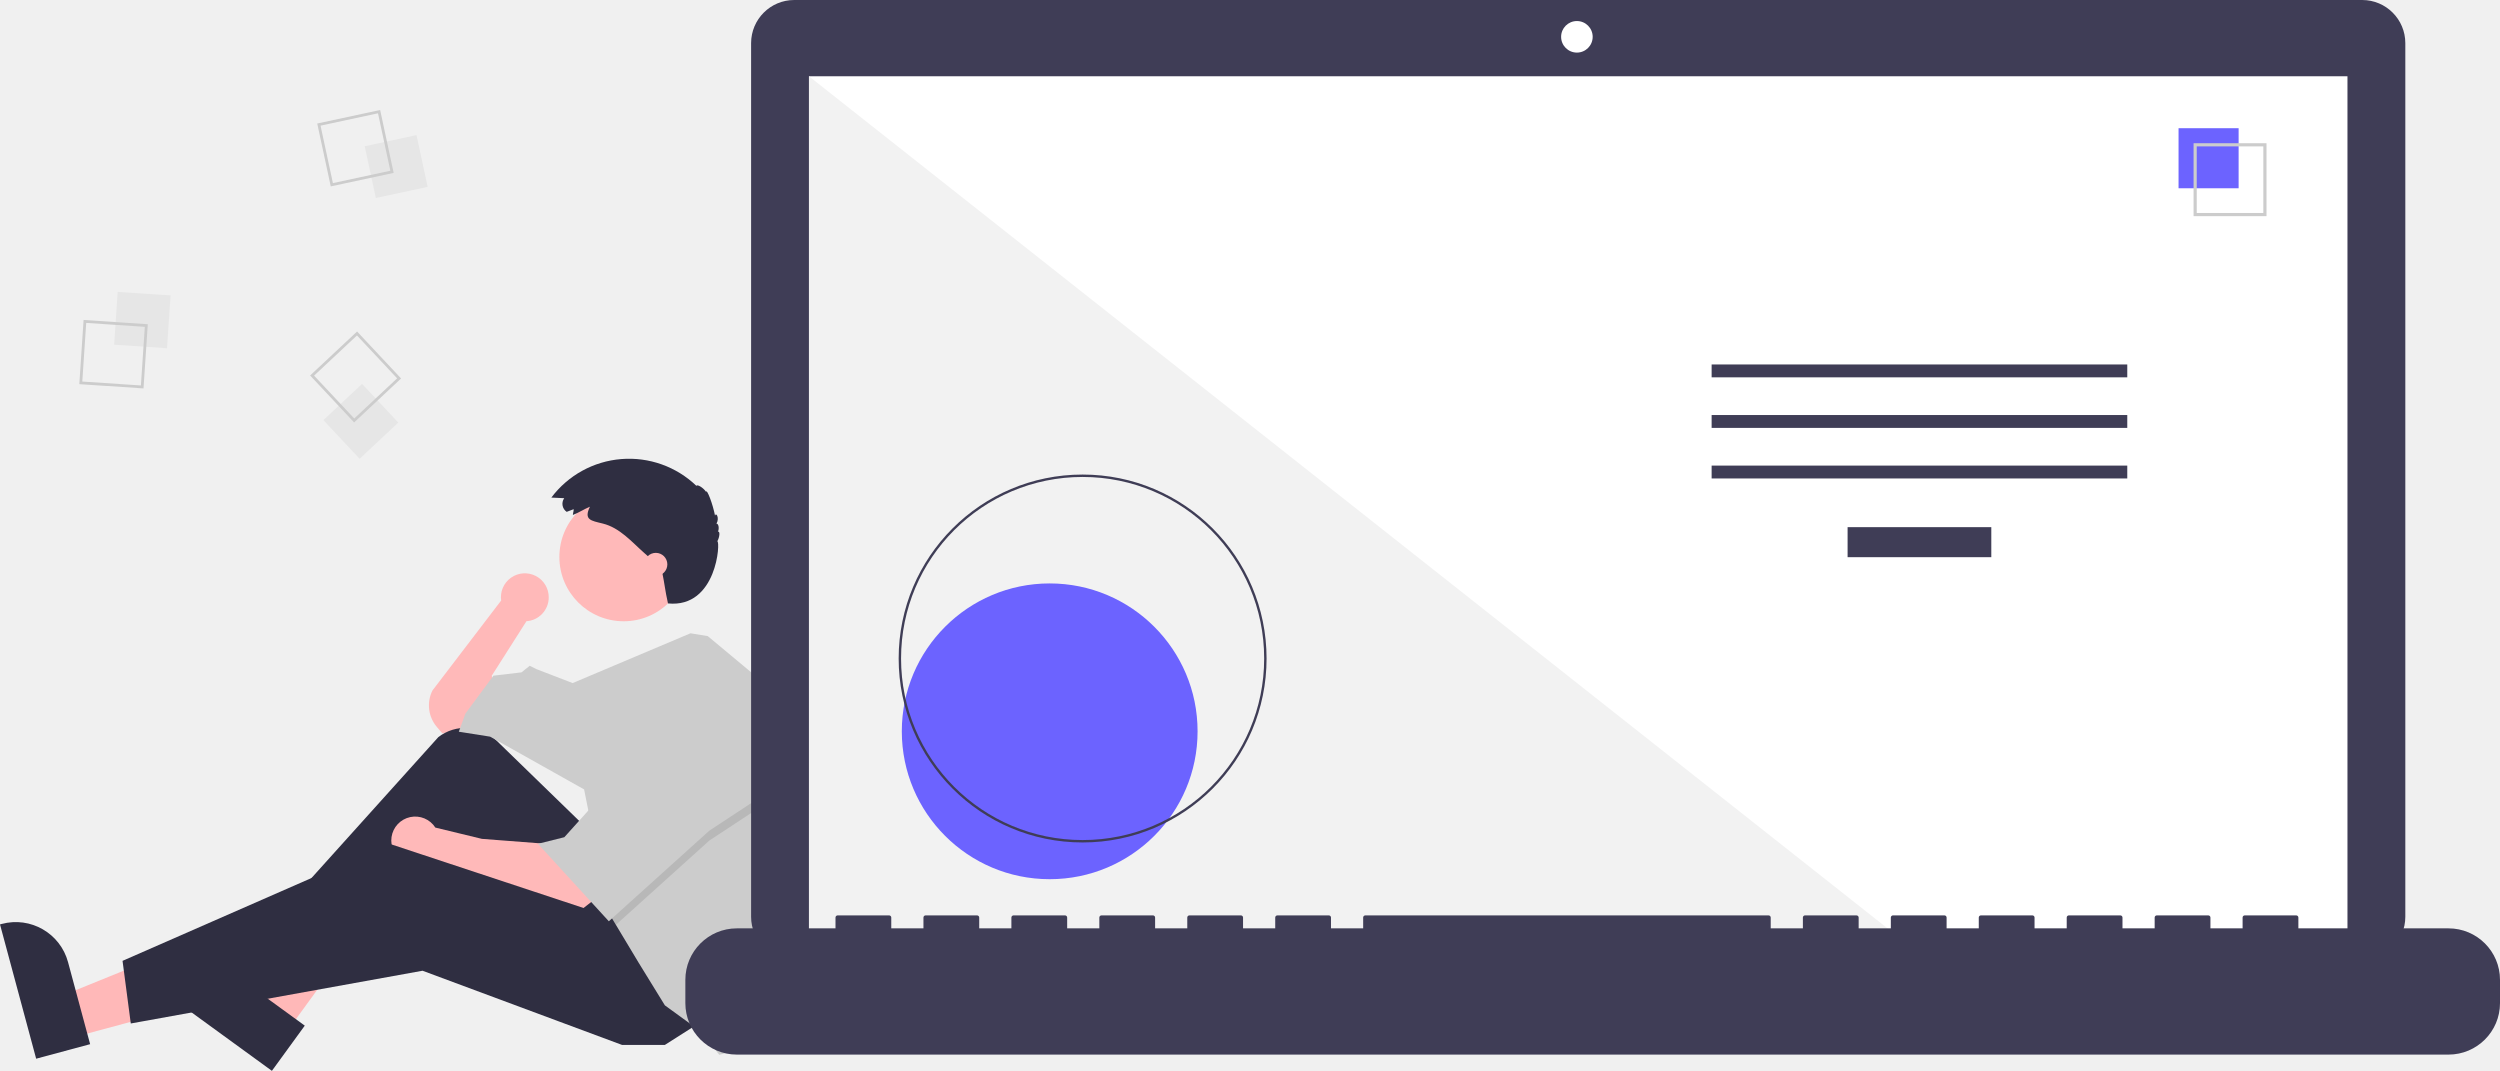
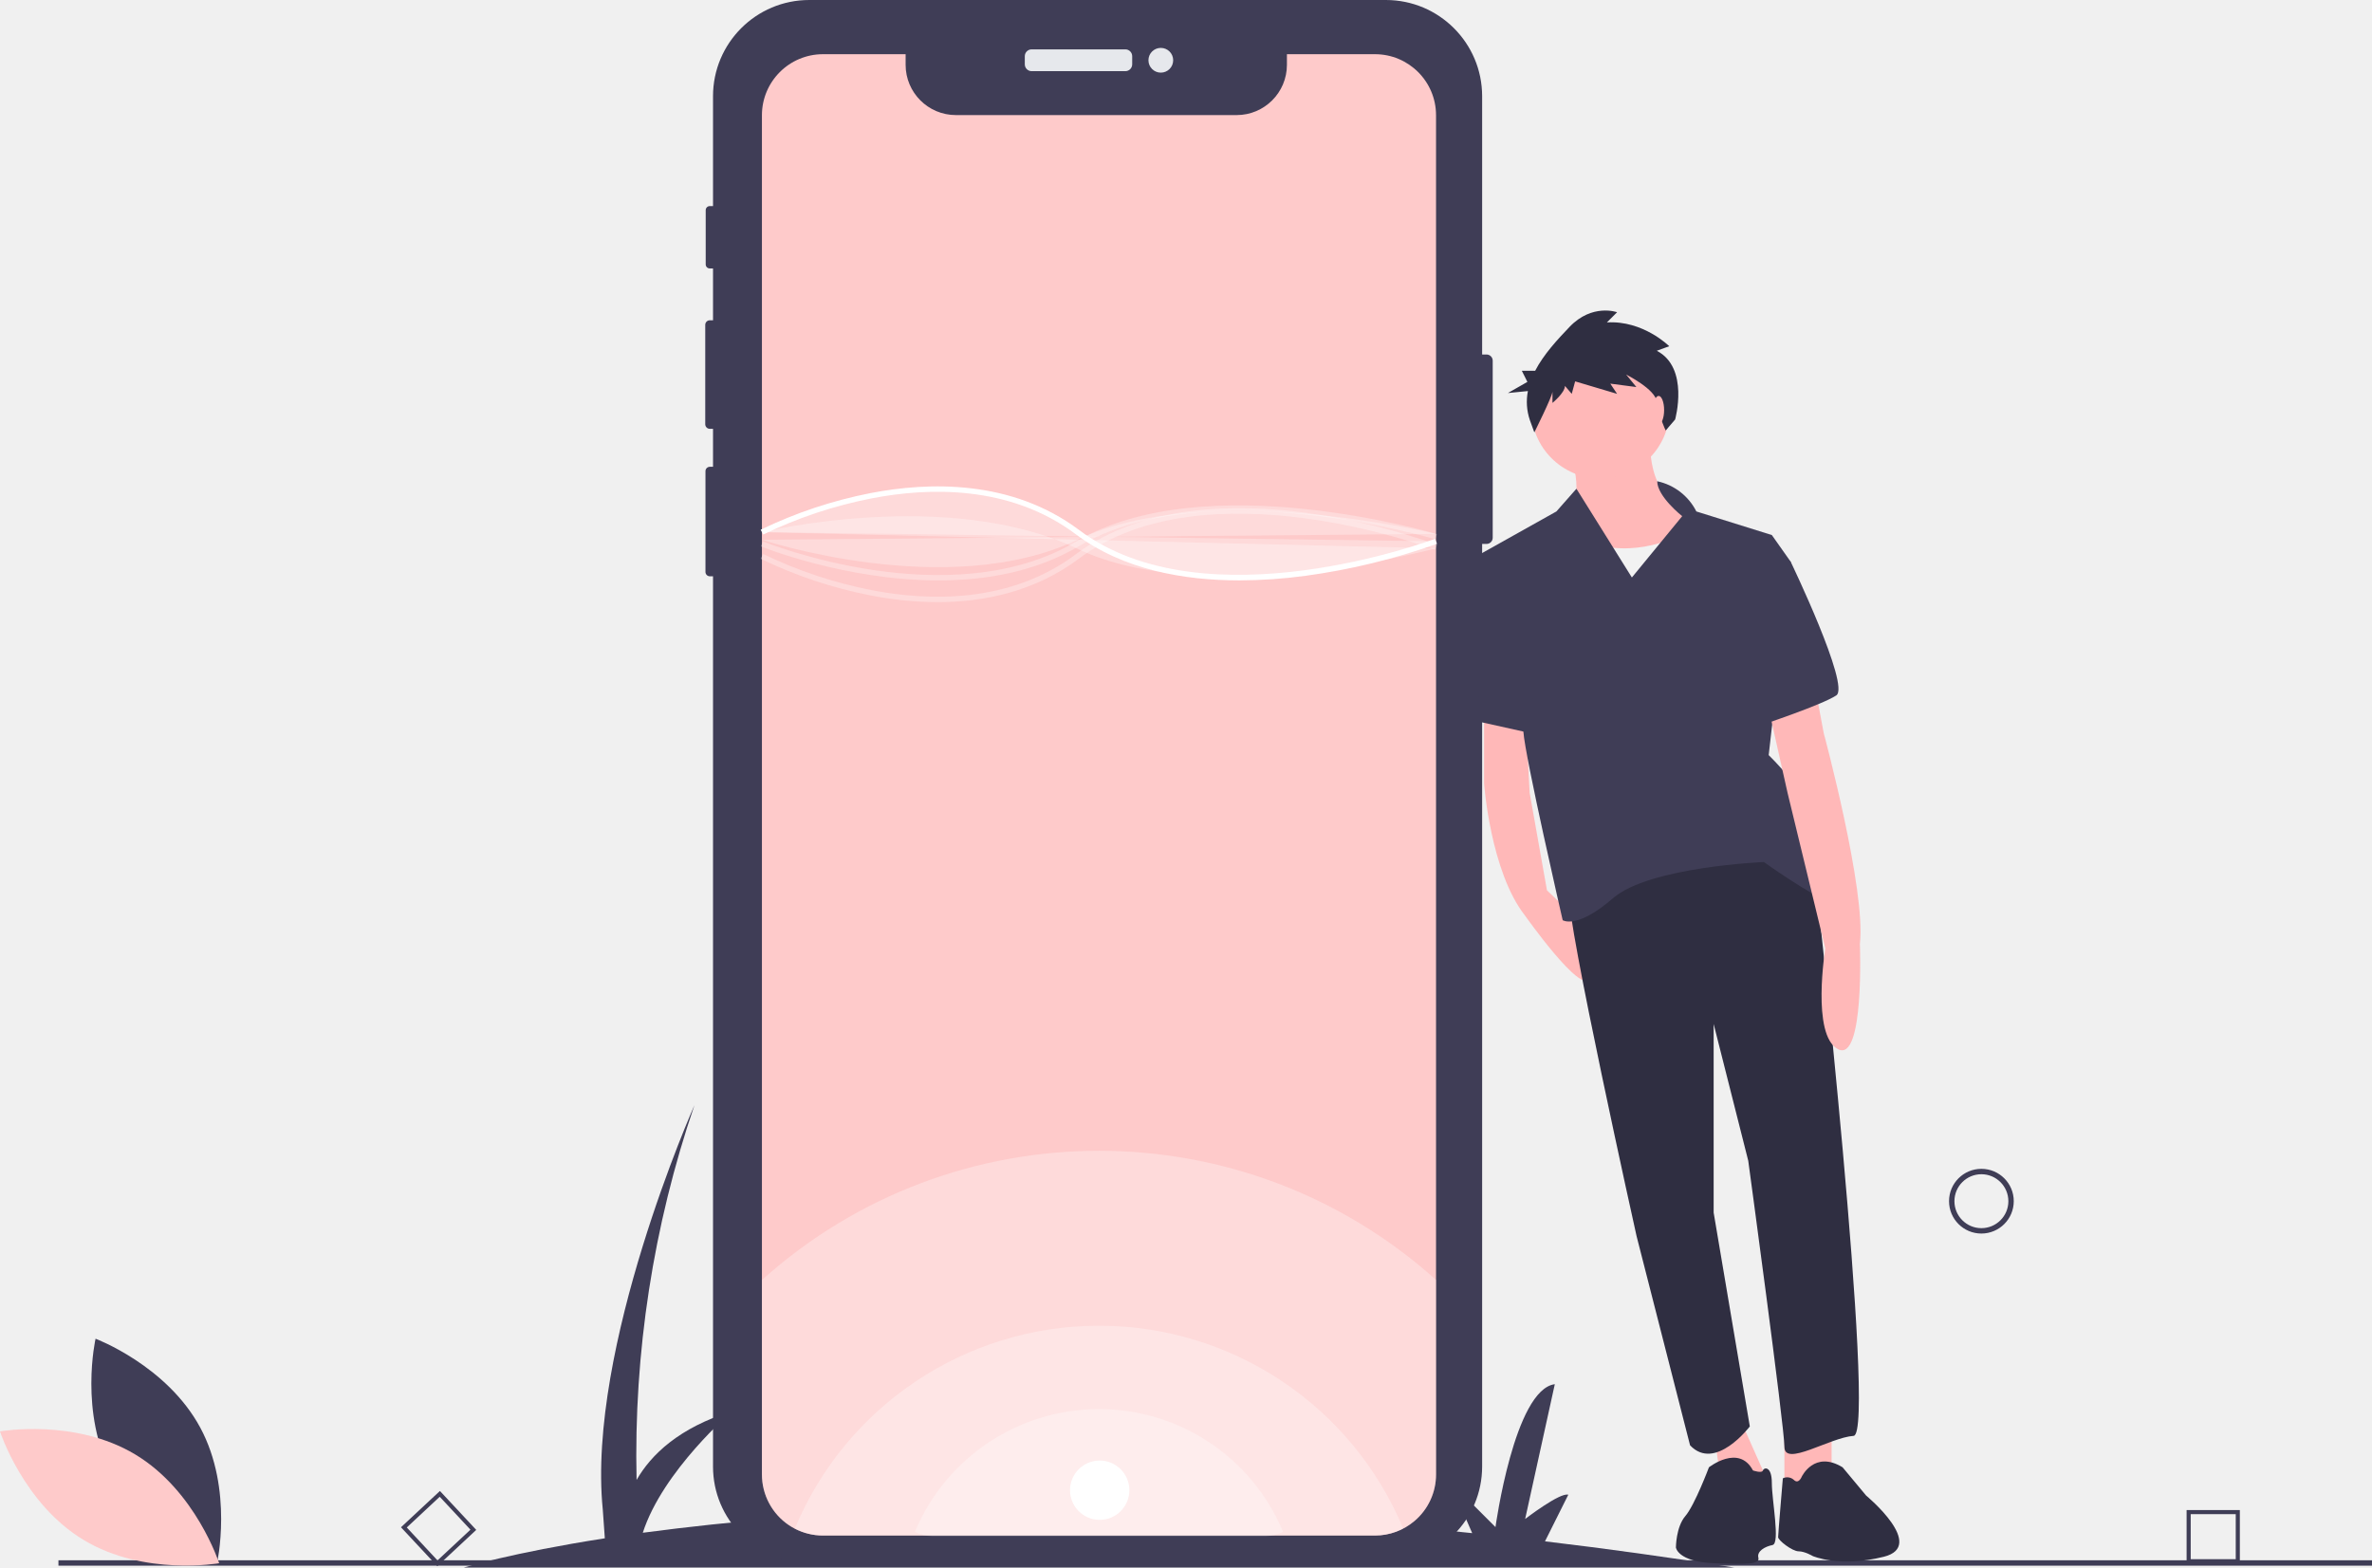
- <svg xmlns="http://www.w3.org/2000/svg" data-name="Layer 1" width="1019.484" height="436.681" viewBox="0 0 1019.484 436.681">
-   <path d="M314.028,475.274a9.751,9.751,0,1,0-19.407,1.282l-28.014,36.686a13.583,13.583,0,0,0,1.836,14.914l2.198,2.564,10.083-2.017,11.428-10.083L290.806,507.192l14.117-22.183-.018-.016A9.743,9.743,0,0,0,314.028,475.274Z" transform="translate(-90.2579 -231.6594)" fill="#ffb9b9" />
-   <polygon points="30.041 422.968 25.468 405.984 88.8 380.265 95.549 405.331 30.041 422.968" fill="#ffb8b8" />
-   <path d="M105.002,663.391,90.258,608.629l.693-.187a22.075,22.075,0,0,1,27.054,15.575l0.0.001L127.01,657.466Z" transform="translate(-90.2579 -231.6594)" fill="#2f2e41" />
-   <polygon points="117.278 420.254 103.054 409.91 136.185 350.121 157.179 365.388 117.278 420.254" fill="#ffb8b8" />
-   <path d="M201.137,668.341,155.271,634.985l.422-.58a22.075,22.075,0,0,1,30.835-4.87l.001.001L214.542,649.908Z" transform="translate(-90.2579 -231.6594)" fill="#2f2e41" />
-   <path d="M328.45,568.364l-35.795-34.773a18.076,18.076,0,0,0-23.668-1.322L201.401,607.352l6.05,9.411L271.984,573.069l43.694,57.139,41.678-20.838Z" transform="translate(-90.2579 -231.6594)" fill="#2f2e41" />
-   <path d="M312.989,575.758l-26.217-2.017-18.986-4.603a9.753,9.753,0,1,0-1.85,12.656l-.003.014,11.428,4.706,49.072,16.806,6.05-4.706Z" transform="translate(-90.2579 -231.6594)" fill="#ffb9b9" />
-   <polygon points="285.92 416.699 271.131 426.11 253.653 426.11 172.315 395.86 53.332 417.371 49.971 391.826 158.871 344.099 254.326 375.693 285.92 416.699" fill="#2f2e41" />
-   <circle cx="254.326" cy="227.132" r="26.217" fill="#ffb9b9" />
-   <path d="M412.417,563.463a150.631,150.631,0,0,1-7.388,46.592l-1.963,6.037-9.411,43.022-10.083,2.689-7.394-9.411-14.789-10.755L350.634,624.158,341.411,608.791l-2.877-4.8-10.083-50.416-38.317-21.511-12.772-2.017,2.689-7.394,11.428-15.461L302.906,505.847l3.361-2.689,2.689,1.344,14.823,5.71,48.057-20.304,7.031,1.15L403.067,511.225A150.499,150.499,0,0,1,412.417,563.463Z" transform="translate(-90.2579 -231.6594)" fill="#ccc" />
-   <polygon points="314.825 325.949 289.281 342.754 251.153 377.131 248.276 372.332 240.209 331.999 242.226 331.999 263.065 293.683 314.825 325.949" opacity="0.1" style="isolation:isolate" />
-   <polygon points="263.065 289.649 242.226 327.965 230.126 341.41 219.371 344.099 248.276 375.693 289.281 338.721 314.825 321.915 263.065 289.649" fill="#ccc" />
-   <path d="M324.193,439.299l-2.841,1.093a3.965,3.965,0,0,1-1.06-5.507q.023-.034.047-.067l-5.249-.246a39.637,39.637,0,0,1,59.173-4.77c.239-.823,2.844.778,3.908,2.402.357-1.339,2.8,5.135,3.664,9.712.4-1.524,1.938.936.591,3.297.854-.125,1.239,2.059.578,3.276.934-.439.777,2.169-.236,3.911,1.333-.118-.114,27.331-20.114,25.331-1.392-6.397-1-6-2.64-14.226-.763-.81-1.599-1.548-2.433-2.284l-4.513-3.983c-5.247-4.632-10.021-10.348-17.011-12.08-4.804-1.19-7.841-1.458-5.223-6.872-2.365.987-4.574,2.455-6.961,3.372C323.905,440.902,324.239,440.055,324.193,439.299Z" transform="translate(-90.2579 -231.6594)" fill="#2f2e41" />
-   <circle cx="267.434" cy="230.157" r="4.706" fill="#ffb9b9" />
-   <rect x="137.514" y="351.376" width="21.61" height="21.61" transform="translate(-313.1754 254.4458) rotate(-86.18992)" fill="#e6e6e6" style="isolation:isolate" />
-   <path d="M124.344,362.131l26.183,1.744-1.744,26.183-26.183-1.744Zm24.969,2.806-23.906-1.592-1.592,23.906,23.906,1.592Z" transform="translate(-90.2579 -231.6594)" fill="#ccc" />
-   <rect x="241.009" y="288.772" width="21.61" height="21.61" transform="translate(-147.5724 -172.0746) rotate(-12.12675)" fill="#e6e6e6" style="isolation:isolate" />
-   <path d="M245.278,276.51l5.513,25.655-25.655,5.513-5.513-25.655Zm4.157,24.779-5.033-23.424-23.424,5.033,5.033,23.424Z" transform="translate(-90.2579 -231.6594)" fill="#ccc" />
-   <rect x="226.603" y="392.674" width="21.61" height="21.61" transform="translate(-301.9456 39.64172) rotate(-43.12712)" fill="#e6e6e6" style="isolation:isolate" />
-   <path d="M253.815,385.997,234.663,403.935l-17.939-19.152,19.152-17.939Zm-19.099,16.326,17.486-16.379-16.379-17.486-17.486,16.379Z" transform="translate(-90.2579 -231.6594)" fill="#ccc" />
-   <path d="M1053.535,231.659H414.152a17.598,17.598,0,0,0-17.599,17.598v356.252a17.599,17.599,0,0,0,17.599,17.599H1053.535a17.599,17.599,0,0,0,17.599-17.599V249.258a17.599,17.599,0,0,0-17.599-17.598Z" transform="translate(-90.2579 -231.6594)" fill="#3f3d56" />
-   <rect x="329.89" y="31.101" width="627.391" height="353.913" fill="#fff" />
-   <circle cx="643.049" cy="15.014" r="6.435" fill="#fff" />
-   <polygon points="777.858 385.015 329.89 385.015 329.89 31.102 777.858 385.015" fill="#f2f2f2" style="isolation:isolate" />
-   <circle cx="428.058" cy="298.224" r="60.307" fill="#6c63ff" />
-   <path d="M531.741,575.21a75.016,75.016,0,1,1,75.016-75.016A75.016,75.016,0,0,1,531.741,575.21Zm0-149.051A74.035,74.035,0,1,0,605.776,500.194a74.035,74.035,0,0,0-74.035-74.035Z" transform="translate(-90.2579 -231.6594)" fill="#3f3d56" />
-   <rect x="753.437" y="214.97" width="58.605" height="12.246" fill="#3f3d56" />
-   <rect x="697.991" y="148.627" width="169.497" height="5.248" fill="#3f3d56" />
-   <rect x="697.991" y="169.246" width="169.497" height="5.248" fill="#3f3d56" />
-   <rect x="697.991" y="189.866" width="169.497" height="5.248" fill="#3f3d56" />
-   <rect x="888.401" y="52.282" width="24.492" height="24.492" fill="#6c63ff" />
-   <path d="M1014.522,319.804h-29.74v-29.74h29.74Zm-28.447-1.293h27.154V291.357H986.075Z" transform="translate(-90.2579 -231.6594)" fill="#ccc" />
-   <path d="M1088.749,610.239h-61.229v-4.412a.875.875,0,0,0-.875-.875h-20.993a.875.875,0,0,0-.875.875v4.412H991.657v-4.412a.875.875,0,0,0-.875-.875H969.789a.875.875,0,0,0-.875.875h0v4.412H955.794v-4.412a.875.875,0,0,0-.875-.875h-20.993a.875.875,0,0,0-.875.875h0v4.412H919.931v-4.412a.875.875,0,0,0-.875-.875H898.064a.875.875,0,0,0-.875.875v4.412H884.068v-4.412a.875.875,0,0,0-.875-.875H862.201a.875.875,0,0,0-.875.875h0v4.412H848.205v-4.412a.875.875,0,0,0-.875-.875H826.338a.875.875,0,0,0-.875.875h0v4.412H812.343v-4.412a.875.875,0,0,0-.875-.875H647.023a.875.875,0,0,0-.875.875h0v4.412H633.028v-4.412a.875.875,0,0,0-.875-.875H611.161a.875.875,0,0,0-.875.875h0v4.412h-13.121v-4.412a.875.875,0,0,0-.875-.875h-20.993a.875.875,0,0,0-.875.875h0v4.412H561.302v-4.412a.875.875,0,0,0-.875-.875H539.435a.875.875,0,0,0-.875.875h0v4.412H525.44v-4.412a.875.875,0,0,0-.875-.875H503.572a.875.875,0,0,0-.875.875h0v4.412h-13.121v-4.412a.875.875,0,0,0-.875-.875H467.709a.875.875,0,0,0-.875.875v4.412H453.714v-4.412a.875.875,0,0,0-.875-.875H431.846a.875.875,0,0,0-.875.875h0v4.412H390.735A20.993,20.993,0,0,0,369.742,631.232v9.492A20.993,20.993,0,0,0,390.735,661.717h698.014a20.993,20.993,0,0,0,20.993-20.993V631.232A20.993,20.993,0,0,0,1088.749,610.239Z" transform="translate(-90.2579 -231.6594)" fill="#3f3d56" />
+ <svg xmlns="http://www.w3.org/2000/svg" id="f7bb3db6-0aca-42e3-bcc4-5e9b3a55e19d" data-name="Layer 1" width="879.5" height="581.351" viewBox="0 0 879.5 581.351">
+   <path d="M803.25,740.675q-36.476-5.71-70.143-9.714L741.75,713.675c-3-1-16,9-16,9l11-50c-15,2-22,53-22,53l-17-17,8.368,19.247c-68.681-7.217-127.947-9.469-177.766-8.952L535.75,704.175c-3-1-16,9-16,9l11-50c-15,2-22,53-22,53l-17-17,8.863,20.386A997.852,997.852,0,0,0,398.591,727.777c7.382-22.996,33.159-45.102,33.159-45.102-19.821,6.166-30.132,16.212-35.469,25.525A401.561,401.561,0,0,1,417.75,569.175s-40,90-34,150l.761,10.658C349.712,735.262,332.25,740.675,332.25,740.675Z" transform="translate(-160.25 -159.3247)" fill="#3f3d56" />
+   <path d="M894.922,616.811a12,12,0,1,1,12-12A12.014,12.014,0,0,1,894.922,616.811Zm0-22a10,10,0,1,0,10,10A10.011,10.011,0,0,0,894.922,594.811Z" transform="translate(-160.25 -159.3247)" fill="#3f3d56" />
+   <path d="M990.75,739.101H971.009V719.36H990.75Zm-18.223-1.519h16.704v-16.704H972.527Z" transform="translate(-160.25 -159.3247)" fill="#3f3d56" />
+   <path d="M322.394,740.181l-13.465-14.436L323.365,712.28l13.465,14.436ZM311.075,725.819l11.394,12.215,12.215-11.394L323.29,714.426Z" transform="translate(-160.25 -159.3247)" fill="#3f3d56" />
+   <rect x="21.672" y="578.662" width="857.828" height="2" fill="#3f3d56" />
+   <path d="M713.725,293.085v65.68a2.296,2.296,0,0,1-2.29,2.29h-1.63v342.15a35.702,35.702,0,0,1-35.7,35.7H460.315a35.693,35.693,0,0,1-35.69-35.7v-330.15h-1.18a1.618,1.618,0,0,1-1.62-1.61v-37.38a1.62,1.62,0,0,1,1.62-1.62h1.18v-14.08H423.435a1.696,1.696,0,0,1-1.69-1.7v-36.87a1.694,1.694,0,0,1,1.69-1.69H424.625v-19.22H423.415a1.498,1.498,0,0,1-1.5-1.5v-20.12a1.507,1.507,0,0,1,1.5-1.51H424.625v-40.74a35.691,35.691,0,0,1,35.69-35.69H674.105a35.7,35.7,0,0,1,35.7,35.69v95.78H711.435A2.296,2.296,0,0,1,713.725,293.085Z" transform="translate(-160.25 -159.3247)" fill="#3f3d56" />
+   <rect x="379.979" y="18.307" width="39.823" height="8.086" rx="2.542" fill="#e6e8ec" />
+   <circle cx="430.41" cy="22.35" r="4.587" fill="#e6e8ec" />
+   <path d="M692.71,202.075v504.09a22.58,22.58,0,0,1-7.96,17.23,22.642,22.642,0,0,1-14.69,5.41H465.41a22.587,22.587,0,0,1-10.46-2.55,21.155,21.155,0,0,1-2.2-1.3,22.668,22.668,0,0,1-9.99-18.79v-504.09a22.649,22.649,0,0,1,22.65-22.65h30.63v3.93a18.65,18.65,0,0,0,18.65,18.65H618.77a18.65,18.65,0,0,0,18.65-18.65v-3.93h32.64A22.643,22.643,0,0,1,692.71,202.075Z" transform="translate(-160.25 -159.3247)" fill="#fecaca" />
+   <path d="M692.71,634.005v72.16a22.58,22.58,0,0,1-7.96,17.23,22.642,22.642,0,0,1-14.69,5.41H465.41a22.587,22.587,0,0,1-10.46-2.55,21.155,21.155,0,0,1-2.2-1.3,22.668,22.668,0,0,1-9.99-18.79v-72.13a186.971,186.971,0,0,1,249.95-.03Z" transform="translate(-160.25 -159.3247)" fill="#fff" opacity="0.3" />
+   <path d="M680.54,726.235a22.41,22.41,0,0,1-10.48,2.57H465.41a22.587,22.587,0,0,1-10.46-2.55,122.161,122.161,0,0,1,225.59-.02Z" transform="translate(-160.25 -159.3247)" fill="#fff" opacity="0.3" />
+   <path d="M636,727.445A13.561,13.561,0,0,1,629.658,729H505.82a13.668,13.668,0,0,1-6.33-1.543A73.923,73.923,0,0,1,636,727.445Z" transform="translate(-160.25 -159.3247)" fill="#fff" opacity="0.3" />
+   <path d="M619.796,374.575c-20.529,0-43.058-3.909-60.646-17.1-24.487-18.365-54.657-17.385-75.653-13.328a164.863,164.863,0,0,0-40.274,13.415l-.925-1.773a166.957,166.957,0,0,1,40.768-13.595c21.409-4.144,52.197-5.134,77.285,13.682,47,35.25,131.158,3.59,132.001,3.268l.717,1.867a242.355,242.355,0,0,1-48.706,11.857A186.202,186.202,0,0,1,619.796,374.575Z" transform="translate(-160.25 -159.3247)" fill="#fff" />
+   <path d="M442.75,356.675s69-16.712,117,6.17,133-.17,133-.17" transform="translate(-160.25 -159.3247)" fill="#fff" opacity="0.3" />
+   <path d="M507.891,382.636a131.456,131.456,0,0,1-24.826-2.479A166.957,166.957,0,0,1,442.297,366.562l.925-1.773a164.862,164.862,0,0,0,40.274,13.415c20.996,4.057,51.166,5.037,75.653-13.328,25.066-18.8,60.177-18.747,85.212-15.392a242.355,242.355,0,0,1,48.706,11.857l-.717,1.867c-.845-.324-85.001-31.983-132.001,3.268C543.898,378.814,524.993,382.636,507.891,382.636Z" transform="translate(-160.25 -159.3247)" fill="#fff" opacity="0.3" />
+   <path d="M508.231,374.584c-34.634,0-65.391-12.425-65.852-12.615l.762-1.85c.685.282,69.088,27.899,116.1.064,47.825-28.32,132.906-3.041,133.759-2.782l-.58,1.914c-.845-.256-85.093-25.281-132.161,2.589C544.197,371.415,525.719,374.584,508.231,374.584Z" transform="translate(-160.25 -159.3247)" fill="#fff" opacity="0.3" />
+   <path d="M442.76,359.505s68.99,22.882,116.99,0,132.96-2.162,132.96-2.162" transform="translate(-160.25 -159.3247)" fill="#fff" opacity="0.3" />
+   <path d="M710.519,420.725v29.153s2.332,32.651,15.159,48.977c0,0,20.99,29.736,23.905,23.322l-3.59-21.115-12.152-11.536-6.414-36.149-1.749-32.651Z" transform="translate(-160.25 -159.3247)" fill="#ffb8b8" />
+   <polygon points="679.124 524.941 679.124 546.514 661.633 552.928 661.633 527.856 679.124 524.941" fill="#ffb8b8" />
+   <polygon points="643.558 522.609 655.219 548.846 638.894 555.843 635.395 530.189 643.558 522.609" fill="#ffb8b8" />
+   <path d="M832.961,480.779s23.322,210.483,14.576,211.066-25.654,11.661-25.654,4.081S808.472,589.811,808.472,589.811L795.645,539.085V609.052l13.41,79.296s-12.827,16.909-22.156,6.997l-19.824-77.546S740.838,500.02,742.004,490.691C742.004,490.691,802.059,439.382,832.961,480.779Z" transform="translate(-160.25 -159.3247)" fill="#2f2e41" />
+   <path d="M828.296,707.005s4.664-9.912,15.159-3.498l8.746,10.495S874.75,732.675,858.75,736.675c-16.491,4.123-26.372-.263-26.372-.263s-2.915-1.749-5.247-1.749-7.58-4.081-7.58-5.248,1.749-21.827,1.749-21.827a3.677,3.677,0,0,1,4.081.583C827.13,709.92,828.296,707.005,828.296,707.005Z" transform="translate(-160.25 -159.3247)" fill="#2f2e41" />
+   <path d="M793.896,703.507s11.078-8.746,16.326,1.166c0,0,3.304,1.166,3.693,0s3.304-1.749,3.304,4.664,3.166,22.41.251,22.993-5.831,2.332-5.247,4.664-3.166,2.661-16.576,2.078-13.993-5.831-13.993-5.831,0-7.58,3.498-11.661S793.896,703.507,793.896,703.507Z" transform="translate(-160.25 -159.3247)" fill="#2f2e41" />
+   <path d="M772.323,321.605s-2.915,21.573,15.742,29.153-41.397,32.651-47.228,18.075,1.166-19.241,1.166-19.241,5.831-5.831.583-21.573Z" transform="translate(-160.25 -159.3247)" fill="#ffb8b8" />
+   <circle cx="593.415" cy="151.785" r="25.654" fill="#ffb8b8" />
+   <path d="M783.401,357.755s-17.492,9.329-34.4,2.332-16.326,23.322-16.326,23.322l8.746,22.739,60.638-5.831-4.081-34.983Z" transform="translate(-160.25 -159.3247)" fill="#f2f2f2" />
+   <path d="M774.711,337.804a21.166,21.166,0,0,1,14.521,11.205l27.987,8.746,6.997,9.912-8.163,71.716s15.159,14.576,15.159,22.739,18.658,36.149,9.329,32.651-26.238-15.743-26.238-15.743-42.563,1.749-55.973,13.41-18.658,8.163-18.658,8.163-13.993-60.638-14.576-69.967-16.909-65.302-16.909-65.302l29.153-16.326,7.425-8.425,20.561,32.913L783.984,350.758S774.766,343.508,774.711,337.804Z" transform="translate(-160.25 -159.3247)" fill="#3f3d56" />
+   <path d="M832.961,412.562l3.498,18.658s15.743,58.306,13.41,78.129c0,0,1.749,44.312-8.163,39.065s-4.664-37.316-4.664-37.316L823.049,453.376l-7.58-33.817Z" transform="translate(-160.25 -159.3247)" fill="#ffb8b8" />
+   <path d="M818.384,364.168l5.831,3.498s22.156,46.061,16.909,49.56S813.137,428.304,813.137,428.304Z" transform="translate(-160.25 -159.3247)" fill="#3f3d56" />
+   <polygon points="561.93 206.01 548.228 205.718 545.022 211.257 549.103 267.814 570.093 272.478 561.93 206.01" fill="#3f3d56" />
+   <path d="M774.556,289.413l4.624-1.681s-9.668-9.669-23.12-8.828l3.783-3.783s-9.248-3.363-17.656,5.465c-4.42,4.641-9.533,10.095-12.721,16.24h-4.952l2.067,4.134-7.234,4.134,7.425-.743a20.859,20.859,0,0,0,.702,10.706l1.681,4.624s6.726-13.452,6.726-15.133v4.204s4.624-3.783,4.624-6.306l2.522,2.943,1.261-4.624,15.554,4.624-2.522-3.783,9.669,1.261-3.783-4.624s10.93,5.465,11.35,10.089,3.306,10.652,3.306,10.652l3.498-4.081S786.747,295.719,774.556,289.413Z" transform="translate(-160.25 -159.3247)" fill="#2f2e41" />
+   <ellipse cx="614.988" cy="152.077" rx="2.041" ry="5.247" fill="#ffb8b8" />
+   <path d="M201.884,706.341c12.428,23.049,38.806,32.944,38.806,32.944s6.227-27.475-6.201-50.524-38.806-32.944-38.806-32.944S189.456,683.292,201.884,706.341Z" transform="translate(-160.25 -159.3247)" fill="#3f3d56" />
+   <path d="M210.427,698.758c22.438,13.5,31.08,40.314,31.08,40.314s-27.738,4.927-50.177-8.573S160.25,690.185,160.25,690.185,187.988,685.258,210.427,698.758Z" transform="translate(-160.25 -159.3247)" fill="#fecaca" />
+   <path d="M442.76,356.675s68.99-36,116.99,0,132.96,3.402,132.96,3.402" transform="translate(-160.25 -159.3247)" fill="#fff" opacity="0.3" />
+   <circle cx="407.75" cy="552.675" r="11" fill="#fff" />
</svg>
